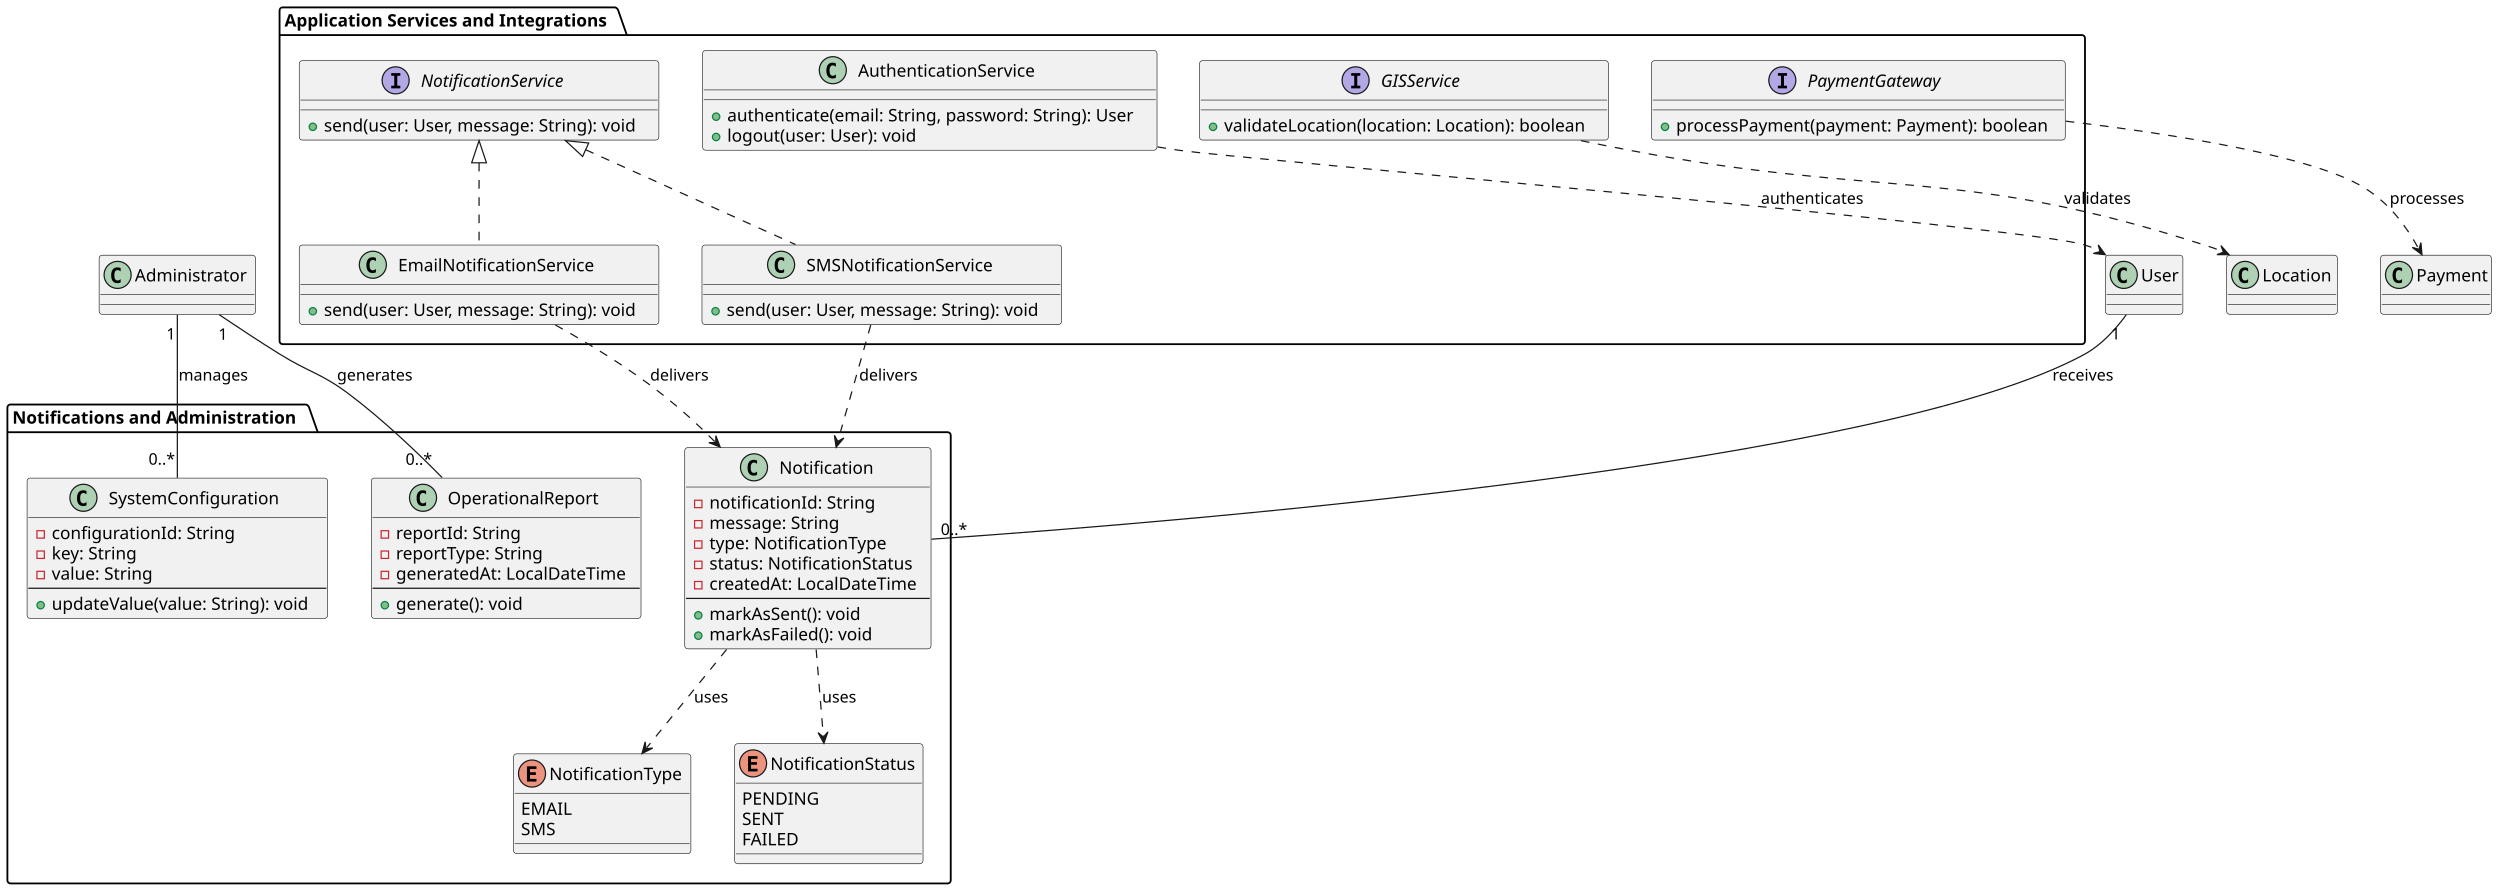
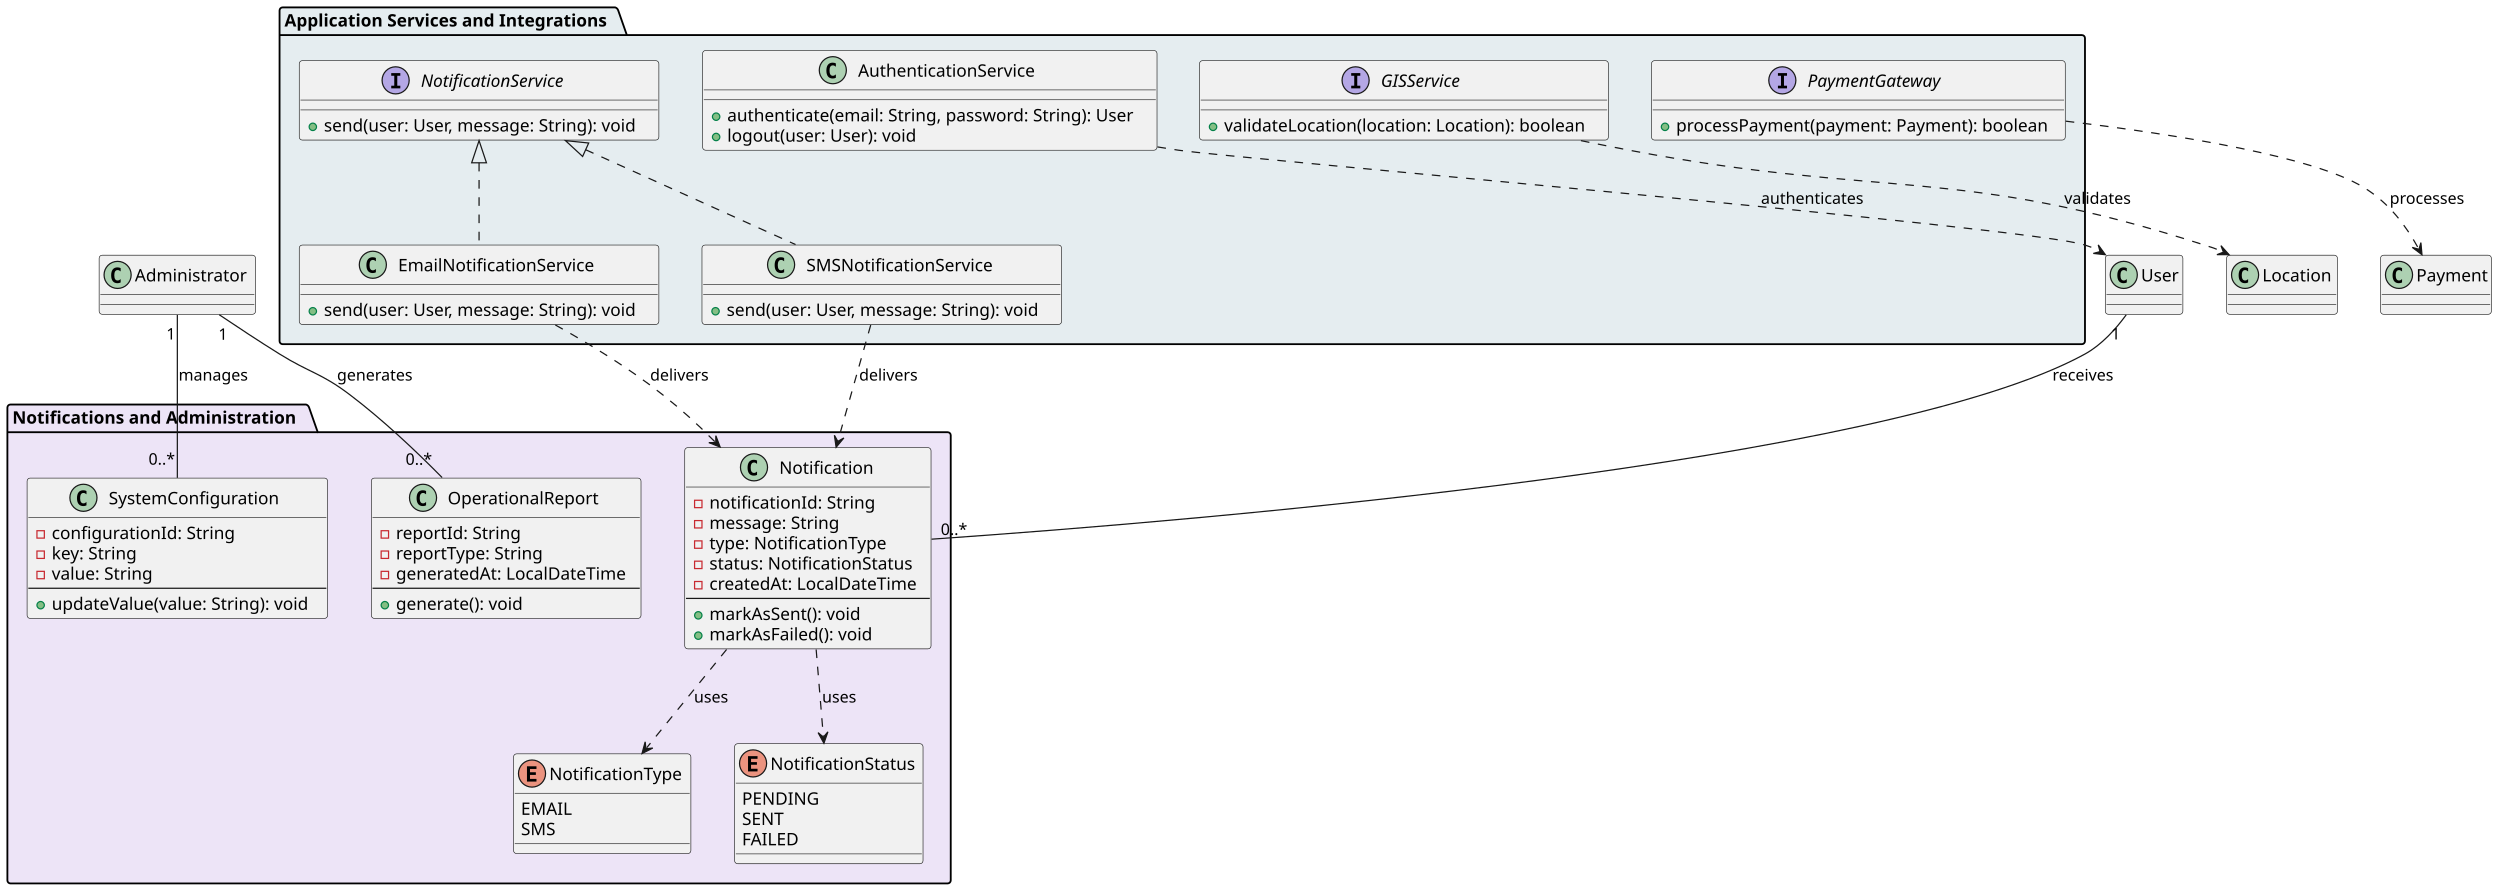
<svg xmlns="http://www.w3.org/2000/svg" contentStyleType="text/css" height="724px" preserveAspectRatio="none" style="width:2030px;height:724px;background:#FFFFFF;" version="1.1" viewBox="0 0 2030 724" width="2030px" zoomAndPan="magnify">
  <defs />
  <g>
    <g id="cluster_Notifications and Administration">
-       <path d="M8.5,328.47 L248.5,328.47 A3.75,3.75 0 0 1 251,330.97 L258,350.958 L769.5,350.958 A2.5,2.5 0 0 1 772,353.458 L772,714.85 A2.5,2.5 0 0 1 769.5,717.35 L8.5,717.35 A2.5,2.5 0 0 1 6,714.85 L6,330.97 A2.5,2.5 0 0 1 8.5,328.47 " fill="none" style="stroke:#000000;stroke-width:1.5;" />
+       <path d="M8.5,328.47 L248.5,328.47 A3.75,3.75 0 0 1 251,330.97 L258,350.958 L769.5,350.958 A2.5,2.5 0 0 1 772,353.458 L772,714.85 A2.5,2.5 0 0 1 769.5,717.35 L8.5,717.35 A2.5,2.5 0 0 1 6,714.85 L6,330.97 A2.5,2.5 0 0 1 8.5,328.47 " fill="#EDE4F7" style="stroke:#000000;stroke-width:1.5;" />
      <line style="stroke:#000000;stroke-width:1.5;" x1="6" x2="258" y1="350.958" y2="350.958" />
      <text fill="#000000" font-family="sans-serif" font-size="14" font-weight="bold" lengthAdjust="spacing" textLength="239" x="10" y="344.005">Notifications and Administration</text>
    </g>
    <g id="cluster_Application Services and Integrations">
-       <path d="M229.5,6 L499.5,6 A3.75,3.75 0 0 1 502,8.5 L509,28.488 L1690.5,28.488 A2.5,2.5 0 0 1 1693,30.988 L1693,276.97 A2.5,2.5 0 0 1 1690.5,279.47 L229.5,279.47 A2.5,2.5 0 0 1 227,276.97 L227,8.5 A2.5,2.5 0 0 1 229.5,6 " fill="none" style="stroke:#000000;stroke-width:1.5;" />
+       <path d="M229.5,6 L499.5,6 A3.75,3.75 0 0 1 502,8.5 L509,28.488 L1690.5,28.488 A2.5,2.5 0 0 1 1693,30.988 L1693,276.97 A2.5,2.5 0 0 1 1690.5,279.47 L229.5,279.47 A2.5,2.5 0 0 1 227,276.97 L227,8.5 A2.5,2.5 0 0 1 229.5,6 " fill="#E5EDF0" style="stroke:#000000;stroke-width:1.5;" />
      <line style="stroke:#000000;stroke-width:1.5;" x1="227" x2="509" y1="28.488" y2="28.488" />
      <text fill="#000000" font-family="sans-serif" font-size="14" font-weight="bold" lengthAdjust="spacing" textLength="269" x="231" y="21.535">Application Services and Integrations</text>
    </g>
    <g id="elem_Notification">
      <rect codeLine="7" fill="#F1F1F1" height="163.418" id="Notification" rx="2.5" ry="2.5" style="stroke:#181818;stroke-width:0.5;" width="200" x="556" y="363.47" />
      <ellipse cx="612.25" cy="379.47" fill="#ADD1B2" rx="11" ry="11" style="stroke:#181818;stroke-width:1.0;" />
      <path d="M614.723,385.613 Q614.142,385.912 613.503,386.061 Q612.864,386.211 612.158,386.211 Q609.651,386.211 608.332,384.559 Q607.012,382.907 607.012,379.786 Q607.012,376.656 608.332,375.005 Q609.651,373.353 612.158,373.353 Q612.864,373.353 613.511,373.502 Q614.159,373.652 614.723,373.95 L614.723,376.673 Q614.092,376.092 613.499,375.822 Q612.905,375.553 612.274,375.553 Q610.93,375.553 610.245,376.619 Q609.56,377.686 609.56,379.786 Q609.56,381.878 610.245,382.944 Q610.93,384.011 612.274,384.011 Q612.905,384.011 613.499,383.741 Q614.092,383.471 614.723,382.89 Z " fill="#000000" />
      <text fill="#000000" font-family="sans-serif" font-size="14" lengthAdjust="spacing" textLength="79" x="632.75" y="384.761">Notification</text>
      <line style="stroke:#181818;stroke-width:0.5;" x1="557" x2="755" y1="395.47" y2="395.47" />
      <rect fill="none" height="6" style="stroke:#C82930;stroke-width:1.0;" width="6" x="564" y="406.214" />
      <text fill="#000000" font-family="sans-serif" font-size="14" lengthAdjust="spacing" textLength="140" x="576" y="413.005">notificationId: String</text>
      <rect fill="none" height="6" style="stroke:#C82930;stroke-width:1.0;" width="6" x="564" y="422.702" />
      <text fill="#000000" font-family="sans-serif" font-size="14" lengthAdjust="spacing" textLength="109" x="576" y="429.493">message: String</text>
      <rect fill="none" height="6" style="stroke:#C82930;stroke-width:1.0;" width="6" x="564" y="439.191" />
      <text fill="#000000" font-family="sans-serif" font-size="14" lengthAdjust="spacing" textLength="149" x="576" y="445.982">type: NotificationType</text>
      <rect fill="none" height="6" style="stroke:#C82930;stroke-width:1.0;" width="6" x="564" y="455.679" />
      <text fill="#000000" font-family="sans-serif" font-size="14" lengthAdjust="spacing" textLength="170" x="576" y="462.47">status: NotificationStatus</text>
      <rect fill="none" height="6" style="stroke:#C82930;stroke-width:1.0;" width="6" x="564" y="472.167" />
      <text fill="#000000" font-family="sans-serif" font-size="14" lengthAdjust="spacing" textLength="174" x="576" y="478.958">createdAt: LocalDateTime</text>
      <line style="stroke:#181818;stroke-width:1.0;" x1="557" x2="755" y1="485.911" y2="485.911" />
      <ellipse cx="567" cy="499.656" fill="#84BE84" rx="3" ry="3" style="stroke:#038048;stroke-width:1.0;" />
      <text fill="#000000" font-family="sans-serif" font-size="14" lengthAdjust="spacing" textLength="129" x="576" y="503.447">markAsSent(): void</text>
      <ellipse cx="567" cy="516.144" fill="#84BE84" rx="3" ry="3" style="stroke:#038048;stroke-width:1.0;" />
      <text fill="#000000" font-family="sans-serif" font-size="14" lengthAdjust="spacing" textLength="140" x="576" y="519.935">markAsFailed(): void</text>
    </g>
    <g id="elem_NotificationType">
      <rect codeLine="18" fill="#F1F1F1" height="80.977" id="NotificationType" rx="2.5" ry="2.5" style="stroke:#181818;stroke-width:0.5;" width="144" x="417" y="612.13" />
      <ellipse cx="432" cy="628.13" fill="#EB937F" rx="11" ry="11" style="stroke:#181818;stroke-width:1.0;" />
      <path d="M435.614,634.63 L427.894,634.63 L427.894,622.237 L435.614,622.237 L435.614,624.395 L430.343,624.395 L430.343,627.068 L435.116,627.068 L435.116,629.226 L430.343,629.226 L430.343,632.472 L435.614,632.472 Z " fill="#000000" />
      <text fill="#000000" font-family="sans-serif" font-size="14" lengthAdjust="spacing" textLength="112" x="446" y="633.421">NotificationType</text>
      <line style="stroke:#181818;stroke-width:0.5;" x1="418" x2="560" y1="644.13" y2="644.13" />
      <text fill="#000000" font-family="sans-serif" font-size="14" lengthAdjust="spacing" textLength="41" x="423" y="661.665">EMAIL</text>
      <text fill="#000000" font-family="sans-serif" font-size="14" lengthAdjust="spacing" textLength="28" x="423" y="678.153">SMS</text>
      <line style="stroke:#181818;stroke-width:0.5;" x1="418" x2="560" y1="685.107" y2="685.107" />
    </g>
    <g id="elem_NotificationStatus">
      <rect codeLine="23" fill="#F1F1F1" height="97.465" id="NotificationStatus" rx="2.5" ry="2.5" style="stroke:#181818;stroke-width:0.5;" width="153" x="596.5" y="603.89" />
      <ellipse cx="611.5" cy="619.89" fill="#EB937F" rx="11" ry="11" style="stroke:#181818;stroke-width:1.0;" />
      <path d="M615.114,626.39 L607.394,626.39 L607.394,613.997 L615.114,613.997 L615.114,616.155 L609.843,616.155 L609.843,618.828 L614.616,618.828 L614.616,620.986 L609.843,620.986 L609.843,624.232 L615.114,624.232 Z " fill="#000000" />
      <text fill="#000000" font-family="sans-serif" font-size="14" lengthAdjust="spacing" textLength="121" x="625.5" y="625.181">NotificationStatus</text>
      <line style="stroke:#181818;stroke-width:0.5;" x1="597.5" x2="748.5" y1="635.89" y2="635.89" />
      <text fill="#000000" font-family="sans-serif" font-size="14" lengthAdjust="spacing" textLength="60" x="602.5" y="653.425">PENDING</text>
      <text fill="#000000" font-family="sans-serif" font-size="14" lengthAdjust="spacing" textLength="35" x="602.5" y="669.913">SENT</text>
      <text fill="#000000" font-family="sans-serif" font-size="14" lengthAdjust="spacing" textLength="47" x="602.5" y="686.402">FAILED</text>
      <line style="stroke:#181818;stroke-width:0.5;" x1="597.5" x2="748.5" y1="693.355" y2="693.355" />
    </g>
    <g id="elem_SystemConfiguration">
      <rect codeLine="29" fill="#F1F1F1" height="113.953" id="SystemConfiguration" rx="2.5" ry="2.5" style="stroke:#181818;stroke-width:0.5;" width="244" x="22" y="388.2" />
      <ellipse cx="67.75" cy="404.2" fill="#ADD1B2" rx="11" ry="11" style="stroke:#181818;stroke-width:1.0;" />
      <path d="M70.223,410.343 Q69.642,410.642 69.003,410.791 Q68.364,410.941 67.658,410.941 Q65.151,410.941 63.831,409.289 Q62.512,407.637 62.512,404.516 Q62.512,401.387 63.831,399.735 Q65.151,398.083 67.658,398.083 Q68.364,398.083 69.011,398.232 Q69.659,398.382 70.223,398.68 L70.223,401.403 Q69.592,400.822 68.999,400.552 Q68.405,400.283 67.774,400.283 Q66.43,400.283 65.745,401.349 Q65.06,402.416 65.06,404.516 Q65.06,406.608 65.745,407.674 Q66.43,408.741 67.774,408.741 Q68.405,408.741 68.999,408.471 Q69.592,408.202 70.223,407.62 Z " fill="#000000" />
      <text fill="#000000" font-family="sans-serif" font-size="14" lengthAdjust="spacing" textLength="144" x="88.25" y="409.491">SystemConfiguration</text>
      <line style="stroke:#181818;stroke-width:0.5;" x1="23" x2="265" y1="420.2" y2="420.2" />
      <rect fill="none" height="6" style="stroke:#C82930;stroke-width:1.0;" width="6" x="30" y="430.944" />
      <text fill="#000000" font-family="sans-serif" font-size="14" lengthAdjust="spacing" textLength="155" x="42" y="437.735">configurationId: String</text>
      <rect fill="none" height="6" style="stroke:#C82930;stroke-width:1.0;" width="6" x="30" y="447.432" />
      <text fill="#000000" font-family="sans-serif" font-size="14" lengthAdjust="spacing" textLength="72" x="42" y="454.223">key: String</text>
      <rect fill="none" height="6" style="stroke:#C82930;stroke-width:1.0;" width="6" x="30" y="463.921" />
      <text fill="#000000" font-family="sans-serif" font-size="14" lengthAdjust="spacing" textLength="85" x="42" y="470.712">value: String</text>
      <line style="stroke:#181818;stroke-width:1.0;" x1="23" x2="265" y1="477.665" y2="477.665" />
      <ellipse cx="33" cy="491.409" fill="#84BE84" rx="3" ry="3" style="stroke:#038048;stroke-width:1.0;" />
      <text fill="#000000" font-family="sans-serif" font-size="14" lengthAdjust="spacing" textLength="218" x="42" y="495.2">updateValue(value: String): void</text>
    </g>
    <g id="elem_OperationalReport">
      <rect codeLine="37" fill="#F1F1F1" height="113.953" id="OperationalReport" rx="2.5" ry="2.5" style="stroke:#181818;stroke-width:0.5;" width="219" x="301.5" y="388.2" />
      <ellipse cx="343.5" cy="404.2" fill="#ADD1B2" rx="11" ry="11" style="stroke:#181818;stroke-width:1.0;" />
      <path d="M345.973,410.343 Q345.392,410.642 344.753,410.791 Q344.114,410.941 343.408,410.941 Q340.901,410.941 339.582,409.289 Q338.262,407.637 338.262,404.516 Q338.262,401.387 339.582,399.735 Q340.901,398.083 343.408,398.083 Q344.114,398.083 344.761,398.232 Q345.409,398.382 345.973,398.68 L345.973,401.403 Q345.342,400.822 344.749,400.552 Q344.155,400.283 343.524,400.283 Q342.18,400.283 341.495,401.349 Q340.81,402.416 340.81,404.516 Q340.81,406.608 341.495,407.674 Q342.18,408.741 343.524,408.741 Q344.155,408.741 344.749,408.471 Q345.342,408.202 345.973,407.62 Z " fill="#000000" />
      <text fill="#000000" font-family="sans-serif" font-size="14" lengthAdjust="spacing" textLength="127" x="363.5" y="409.491">OperationalReport</text>
      <line style="stroke:#181818;stroke-width:0.5;" x1="302.5" x2="519.5" y1="420.2" y2="420.2" />
      <rect fill="none" height="6" style="stroke:#C82930;stroke-width:1.0;" width="6" x="309.5" y="430.944" />
      <text fill="#000000" font-family="sans-serif" font-size="14" lengthAdjust="spacing" textLength="105" x="321.5" y="437.735">reportId: String</text>
      <rect fill="none" height="6" style="stroke:#C82930;stroke-width:1.0;" width="6" x="309.5" y="447.432" />
      <text fill="#000000" font-family="sans-serif" font-size="14" lengthAdjust="spacing" textLength="125" x="321.5" y="454.223">reportType: String</text>
      <rect fill="none" height="6" style="stroke:#C82930;stroke-width:1.0;" width="6" x="309.5" y="463.921" />
      <text fill="#000000" font-family="sans-serif" font-size="14" lengthAdjust="spacing" textLength="193" x="321.5" y="470.712">generatedAt: LocalDateTime</text>
      <line style="stroke:#181818;stroke-width:1.0;" x1="302.5" x2="519.5" y1="477.665" y2="477.665" />
      <ellipse cx="312.5" cy="491.409" fill="#84BE84" rx="3" ry="3" style="stroke:#038048;stroke-width:1.0;" />
      <text fill="#000000" font-family="sans-serif" font-size="14" lengthAdjust="spacing" textLength="108" x="321.5" y="495.2">generate(): void</text>
    </g>
    <g id="elem_NotificationService">
      <rect codeLine="52" fill="#F1F1F1" height="64.488" id="NotificationService" rx="2.5" ry="2.5" style="stroke:#181818;stroke-width:0.5;" width="292" x="243" y="49.25" />
      <ellipse cx="321.25" cy="65.25" fill="#B4A7E5" rx="11" ry="11" style="stroke:#181818;stroke-width:1.0;" />
      <path d="M317.678,61.515 L317.678,59.357 L325.057,59.357 L325.057,61.515 L322.592,61.515 L322.592,69.592 L325.057,69.592 L325.057,71.75 L317.678,71.75 L317.678,69.592 L320.143,69.592 L320.143,61.515 Z " fill="#000000" />
      <text fill="#000000" font-family="sans-serif" font-size="14" font-style="italic" lengthAdjust="spacing" textLength="127" x="341.75" y="70.541">NotificationService</text>
      <line style="stroke:#181818;stroke-width:0.5;" x1="244" x2="534" y1="81.25" y2="81.25" />
      <line style="stroke:#181818;stroke-width:0.5;" x1="244" x2="534" y1="89.25" y2="89.25" />
      <ellipse cx="254" cy="102.994" fill="#84BE84" rx="3" ry="3" style="stroke:#038048;stroke-width:1.0;" />
      <text fill="#000000" font-family="sans-serif" font-size="14" lengthAdjust="spacing" textLength="266" x="263" y="106.785">send(user: User, message: String): void</text>
    </g>
    <g id="elem_EmailNotificationService">
      <rect codeLine="56" fill="#F1F1F1" height="64.488" id="EmailNotificationService" rx="2.5" ry="2.5" style="stroke:#181818;stroke-width:0.5;" width="292" x="243" y="198.98" />
      <ellipse cx="302.75" cy="214.98" fill="#ADD1B2" rx="11" ry="11" style="stroke:#181818;stroke-width:1.0;" />
      <path d="M305.223,221.123 Q304.642,221.422 304.003,221.571 Q303.364,221.721 302.658,221.721 Q300.151,221.721 298.832,220.069 Q297.512,218.417 297.512,215.296 Q297.512,212.167 298.832,210.515 Q300.151,208.863 302.658,208.863 Q303.364,208.863 304.011,209.012 Q304.659,209.162 305.223,209.46 L305.223,212.183 Q304.592,211.602 303.999,211.332 Q303.405,211.062 302.774,211.062 Q301.43,211.062 300.745,212.129 Q300.06,213.196 300.06,215.296 Q300.06,217.388 300.745,218.454 Q301.43,219.521 302.774,219.521 Q303.405,219.521 303.999,219.251 Q304.592,218.982 305.223,218.4 Z " fill="#000000" />
      <text fill="#000000" font-family="sans-serif" font-size="14" lengthAdjust="spacing" textLength="164" x="323.25" y="220.271">EmailNotificationService</text>
      <line style="stroke:#181818;stroke-width:0.5;" x1="244" x2="534" y1="230.98" y2="230.98" />
      <line style="stroke:#181818;stroke-width:0.5;" x1="244" x2="534" y1="238.98" y2="238.98" />
      <ellipse cx="254" cy="252.724" fill="#84BE84" rx="3" ry="3" style="stroke:#038048;stroke-width:1.0;" />
      <text fill="#000000" font-family="sans-serif" font-size="14" lengthAdjust="spacing" textLength="266" x="263" y="256.515">send(user: User, message: String): void</text>
    </g>
    <g id="elem_SMSNotificationService">
      <rect codeLine="60" fill="#F1F1F1" height="64.488" id="SMSNotificationService" rx="2.5" ry="2.5" style="stroke:#181818;stroke-width:0.5;" width="292" x="570" y="198.98" />
      <ellipse cx="634.25" cy="214.98" fill="#ADD1B2" rx="11" ry="11" style="stroke:#181818;stroke-width:1.0;" />
      <path d="M636.723,221.123 Q636.142,221.422 635.503,221.571 Q634.864,221.721 634.158,221.721 Q631.651,221.721 630.332,220.069 Q629.012,218.417 629.012,215.296 Q629.012,212.167 630.332,210.515 Q631.651,208.863 634.158,208.863 Q634.864,208.863 635.511,209.012 Q636.159,209.162 636.723,209.46 L636.723,212.183 Q636.092,211.602 635.499,211.332 Q634.905,211.062 634.274,211.062 Q632.93,211.062 632.245,212.129 Q631.56,213.196 631.56,215.296 Q631.56,217.388 632.245,218.454 Q632.93,219.521 634.274,219.521 Q634.905,219.521 635.499,219.251 Q636.092,218.982 636.723,218.4 Z " fill="#000000" />
      <text fill="#000000" font-family="sans-serif" font-size="14" lengthAdjust="spacing" textLength="155" x="654.75" y="220.271">SMSNotificationService</text>
      <line style="stroke:#181818;stroke-width:0.5;" x1="571" x2="861" y1="230.98" y2="230.98" />
      <line style="stroke:#181818;stroke-width:0.5;" x1="571" x2="861" y1="238.98" y2="238.98" />
      <ellipse cx="581" cy="252.724" fill="#84BE84" rx="3" ry="3" style="stroke:#038048;stroke-width:1.0;" />
      <text fill="#000000" font-family="sans-serif" font-size="14" lengthAdjust="spacing" textLength="266" x="590" y="256.515">send(user: User, message: String): void</text>
    </g>
    <g id="elem_AuthenticationService">
      <rect codeLine="64" fill="#F1F1F1" height="80.977" id="AuthenticationService" rx="2.5" ry="2.5" style="stroke:#181818;stroke-width:0.5;" width="369" x="570.5" y="41" />
      <ellipse cx="676.25" cy="57" fill="#ADD1B2" rx="11" ry="11" style="stroke:#181818;stroke-width:1.0;" />
      <path d="M678.723,63.143 Q678.142,63.442 677.503,63.591 Q676.864,63.741 676.158,63.741 Q673.651,63.741 672.332,62.089 Q671.012,60.437 671.012,57.316 Q671.012,54.187 672.332,52.535 Q673.651,50.883 676.158,50.883 Q676.864,50.883 677.511,51.032 Q678.159,51.182 678.723,51.48 L678.723,54.203 Q678.092,53.622 677.499,53.352 Q676.905,53.083 676.274,53.083 Q674.93,53.083 674.245,54.149 Q673.56,55.216 673.56,57.316 Q673.56,59.408 674.245,60.474 Q674.93,61.541 676.274,61.541 Q676.905,61.541 677.499,61.271 Q678.092,61.002 678.723,60.42 Z " fill="#000000" />
      <text fill="#000000" font-family="sans-serif" font-size="14" lengthAdjust="spacing" textLength="149" x="696.75" y="62.291">AuthenticationService</text>
      <line style="stroke:#181818;stroke-width:0.5;" x1="571.5" x2="938.5" y1="73" y2="73" />
      <line style="stroke:#181818;stroke-width:0.5;" x1="571.5" x2="938.5" y1="81" y2="81" />
      <ellipse cx="581.5" cy="94.744" fill="#84BE84" rx="3" ry="3" style="stroke:#038048;stroke-width:1.0;" />
      <text fill="#000000" font-family="sans-serif" font-size="14" lengthAdjust="spacing" textLength="343" x="590.5" y="98.535">authenticate(email: String, password: String): User</text>
      <ellipse cx="581.5" cy="111.232" fill="#84BE84" rx="3" ry="3" style="stroke:#038048;stroke-width:1.0;" />
      <text fill="#000000" font-family="sans-serif" font-size="14" lengthAdjust="spacing" textLength="161" x="590.5" y="115.023">logout(user: User): void</text>
    </g>
    <g id="elem_GISService">
      <rect codeLine="69" fill="#F1F1F1" height="64.488" id="GISService" rx="2.5" ry="2.5" style="stroke:#181818;stroke-width:0.5;" width="332" x="974" y="49.25" />
      <ellipse cx="1100.75" cy="65.25" fill="#B4A7E5" rx="11" ry="11" style="stroke:#181818;stroke-width:1.0;" />
      <path d="M1097.178,61.515 L1097.178,59.357 L1104.557,59.357 L1104.557,61.515 L1102.092,61.515 L1102.092,69.592 L1104.557,69.592 L1104.557,71.75 L1097.178,71.75 L1097.178,69.592 L1099.643,69.592 L1099.643,61.515 Z " fill="#000000" />
      <text fill="#000000" font-family="sans-serif" font-size="14" font-style="italic" lengthAdjust="spacing" textLength="70" x="1121.25" y="70.541">GISService</text>
      <line style="stroke:#181818;stroke-width:0.5;" x1="975" x2="1305" y1="81.25" y2="81.25" />
      <line style="stroke:#181818;stroke-width:0.5;" x1="975" x2="1305" y1="89.25" y2="89.25" />
      <ellipse cx="985" cy="102.994" fill="#84BE84" rx="3" ry="3" style="stroke:#038048;stroke-width:1.0;" />
      <text fill="#000000" font-family="sans-serif" font-size="14" lengthAdjust="spacing" textLength="306" x="994" y="106.785">validateLocation(location: Location): boolean</text>
    </g>
    <g id="elem_PaymentGateway">
      <rect codeLine="73" fill="#F1F1F1" height="64.488" id="PaymentGateway" rx="2.5" ry="2.5" style="stroke:#181818;stroke-width:0.5;" width="336" x="1341" y="49.25" />
      <ellipse cx="1447.25" cy="65.25" fill="#B4A7E5" rx="11" ry="11" style="stroke:#181818;stroke-width:1.0;" />
      <path d="M1443.678,61.515 L1443.678,59.357 L1451.057,59.357 L1451.057,61.515 L1448.592,61.515 L1448.592,69.592 L1451.057,69.592 L1451.057,71.75 L1443.678,71.75 L1443.678,69.592 L1446.143,69.592 L1446.143,61.515 Z " fill="#000000" />
      <text fill="#000000" font-family="sans-serif" font-size="14" font-style="italic" lengthAdjust="spacing" textLength="115" x="1467.75" y="70.541">PaymentGateway</text>
      <line style="stroke:#181818;stroke-width:0.5;" x1="1342" x2="1676" y1="81.25" y2="81.25" />
      <line style="stroke:#181818;stroke-width:0.5;" x1="1342" x2="1676" y1="89.25" y2="89.25" />
      <ellipse cx="1352" cy="102.994" fill="#84BE84" rx="3" ry="3" style="stroke:#038048;stroke-width:1.0;" />
      <text fill="#000000" font-family="sans-serif" font-size="14" lengthAdjust="spacing" textLength="310" x="1361" y="106.785">processPayment(payment: Payment): boolean</text>
    </g>
    <g id="elem_User">
      <rect fill="#F1F1F1" height="48" id="User" rx="2.5" ry="2.5" style="stroke:#181818;stroke-width:0.5;" width="63" x="1709.5" y="207.22" />
      <ellipse cx="1724.5" cy="223.22" fill="#ADD1B2" rx="11" ry="11" style="stroke:#181818;stroke-width:1.0;" />
      <path d="M1726.973,229.363 Q1726.392,229.662 1725.753,229.811 Q1725.114,229.961 1724.408,229.961 Q1721.901,229.961 1720.582,228.309 Q1719.262,226.657 1719.262,223.536 Q1719.262,220.406 1720.582,218.755 Q1721.901,217.103 1724.408,217.103 Q1725.114,217.103 1725.761,217.252 Q1726.409,217.402 1726.973,217.701 L1726.973,220.423 Q1726.342,219.842 1725.749,219.572 Q1725.155,219.303 1724.524,219.303 Q1723.18,219.303 1722.495,220.369 Q1721.81,221.436 1721.81,223.536 Q1721.81,225.628 1722.495,226.694 Q1723.18,227.761 1724.524,227.761 Q1725.155,227.761 1725.749,227.491 Q1726.342,227.221 1726.973,226.64 Z " fill="#000000" />
      <text fill="#000000" font-family="sans-serif" font-size="14" lengthAdjust="spacing" textLength="31" x="1738.5" y="228.511">User</text>
      <line style="stroke:#181818;stroke-width:0.5;" x1="1710.5" x2="1771.5" y1="239.22" y2="239.22" />
      <line style="stroke:#181818;stroke-width:0.5;" x1="1710.5" x2="1771.5" y1="247.22" y2="247.22" />
    </g>
    <g id="elem_Administrator">
      <rect fill="#F1F1F1" height="48" id="Administrator" rx="2.5" ry="2.5" style="stroke:#181818;stroke-width:0.5;" width="127" x="80.5" y="207.22" />
      <ellipse cx="95.5" cy="223.22" fill="#ADD1B2" rx="11" ry="11" style="stroke:#181818;stroke-width:1.0;" />
      <path d="M97.973,229.363 Q97.392,229.662 96.753,229.811 Q96.114,229.961 95.408,229.961 Q92.901,229.961 91.582,228.309 Q90.262,226.657 90.262,223.536 Q90.262,220.406 91.582,218.755 Q92.901,217.103 95.408,217.103 Q96.114,217.103 96.761,217.252 Q97.409,217.402 97.973,217.701 L97.973,220.423 Q97.342,219.842 96.749,219.572 Q96.155,219.303 95.524,219.303 Q94.18,219.303 93.495,220.369 Q92.81,221.436 92.81,223.536 Q92.81,225.628 93.495,226.694 Q94.18,227.761 95.524,227.761 Q96.155,227.761 96.749,227.491 Q97.342,227.221 97.973,226.64 Z " fill="#000000" />
      <text fill="#000000" font-family="sans-serif" font-size="14" lengthAdjust="spacing" textLength="95" x="109.5" y="228.511">Administrator</text>
      <line style="stroke:#181818;stroke-width:0.5;" x1="81.5" x2="206.5" y1="239.22" y2="239.22" />
      <line style="stroke:#181818;stroke-width:0.5;" x1="81.5" x2="206.5" y1="247.22" y2="247.22" />
    </g>
    <g id="elem_Location">
      <rect fill="#F1F1F1" height="48" id="Location" rx="2.5" ry="2.5" style="stroke:#181818;stroke-width:0.5;" width="90" x="1808" y="207.22" />
      <ellipse cx="1823" cy="223.22" fill="#ADD1B2" rx="11" ry="11" style="stroke:#181818;stroke-width:1.0;" />
      <path d="M1825.473,229.363 Q1824.892,229.662 1824.253,229.811 Q1823.614,229.961 1822.908,229.961 Q1820.401,229.961 1819.082,228.309 Q1817.762,226.657 1817.762,223.536 Q1817.762,220.406 1819.082,218.755 Q1820.401,217.103 1822.908,217.103 Q1823.614,217.103 1824.261,217.252 Q1824.909,217.402 1825.473,217.701 L1825.473,220.423 Q1824.842,219.842 1824.249,219.572 Q1823.655,219.303 1823.024,219.303 Q1821.68,219.303 1820.995,220.369 Q1820.31,221.436 1820.31,223.536 Q1820.31,225.628 1820.995,226.694 Q1821.68,227.761 1823.024,227.761 Q1823.655,227.761 1824.249,227.491 Q1824.842,227.221 1825.473,226.64 Z " fill="#000000" />
      <text fill="#000000" font-family="sans-serif" font-size="14" lengthAdjust="spacing" textLength="58" x="1837" y="228.511">Location</text>
      <line style="stroke:#181818;stroke-width:0.5;" x1="1809" x2="1897" y1="239.22" y2="239.22" />
      <line style="stroke:#181818;stroke-width:0.5;" x1="1809" x2="1897" y1="247.22" y2="247.22" />
    </g>
    <g id="elem_Payment">
      <rect fill="#F1F1F1" height="48" id="Payment" rx="2.5" ry="2.5" style="stroke:#181818;stroke-width:0.5;" width="90" x="1933" y="207.22" />
      <ellipse cx="1948" cy="223.22" fill="#ADD1B2" rx="11" ry="11" style="stroke:#181818;stroke-width:1.0;" />
      <path d="M1950.473,229.363 Q1949.892,229.662 1949.253,229.811 Q1948.614,229.961 1947.908,229.961 Q1945.401,229.961 1944.082,228.309 Q1942.762,226.657 1942.762,223.536 Q1942.762,220.406 1944.082,218.755 Q1945.401,217.103 1947.908,217.103 Q1948.614,217.103 1949.261,217.252 Q1949.909,217.402 1950.473,217.701 L1950.473,220.423 Q1949.842,219.842 1949.249,219.572 Q1948.655,219.303 1948.024,219.303 Q1946.68,219.303 1945.995,220.369 Q1945.31,221.436 1945.31,223.536 Q1945.31,225.628 1945.995,226.694 Q1946.68,227.761 1948.024,227.761 Q1948.655,227.761 1949.249,227.491 Q1949.842,227.221 1950.473,226.64 Z " fill="#000000" />
      <text fill="#000000" font-family="sans-serif" font-size="14" lengthAdjust="spacing" textLength="58" x="1962" y="228.511">Payment</text>
      <line style="stroke:#181818;stroke-width:0.5;" x1="1934" x2="2022" y1="239.22" y2="239.22" />
      <line style="stroke:#181818;stroke-width:0.5;" x1="1934" x2="2022" y1="247.22" y2="247.22" />
    </g>
    <g id="link_User_Notification">
      <path codeLine="83" d="M1726.48,255.65 C1718.12,267.1 1706.58,280 1693,287.47 C1532.55,375.69 984.14,422.01 756.4,437.82 " fill="none" id="User-Notification" style="stroke:#181818;stroke-width:1.0;" />
      <text fill="#000000" font-family="sans-serif" font-size="13" lengthAdjust="spacing" textLength="51" x="1666.57" y="309.038">receives</text>
      <text fill="#000000" font-family="sans-serif" font-size="13" lengthAdjust="spacing" textLength="8" x="1714.197" y="275.638">1</text>
      <text fill="#000000" font-family="sans-serif" font-size="13" lengthAdjust="spacing" textLength="22" x="763.885" y="434.401">0..*</text>
    </g>
    <g id="link_Notification_NotificationType">
      <path codeLine="85" d="M590,527.37 C566.38,556.42 544.605,583.214 525.095,607.214 " fill="none" id="Notification-to-NotificationType" style="stroke:#181818;stroke-width:1.0;stroke-dasharray:7.0,7.0;" />
      <polygon fill="#181818" points="521.31,611.87,530.091,607.409,524.464,607.99,523.883,602.363,521.31,611.87" style="stroke:#181818;stroke-width:1.0;" />
      <text fill="#000000" font-family="sans-serif" font-size="13" lengthAdjust="spacing" textLength="29" x="563.5" y="570.458">uses</text>
    </g>
    <g id="link_Notification_NotificationStatus">
      <path codeLine="86" d="M662.72,527.37 C664.85,553.17 666.644,574.88 668.524,597.561 " fill="none" id="Notification-to-NotificationStatus" style="stroke:#181818;stroke-width:1.0;stroke-dasharray:7.0,7.0;" />
      <polygon fill="#181818" points="669.02,603.54,672.263,594.24,668.607,598.557,664.29,594.901,669.02,603.54" style="stroke:#181818;stroke-width:1.0;" />
      <text fill="#000000" font-family="sans-serif" font-size="13" lengthAdjust="spacing" textLength="29" x="667.52" y="570.458">uses</text>
    </g>
    <g id="link_NotificationService_EmailNotificationService">
      <path codeLine="89" d="M389,132.18 C389,157.11 389,173.67 389,198.58 " fill="none" id="NotificationService-backto-EmailNotificationService" style="stroke:#181818;stroke-width:1.0;stroke-dasharray:7.0,7.0;" />
      <polygon fill="none" points="389,114.18,383,132.18,395,132.18,389,114.18" style="stroke:#181818;stroke-width:1.0;" />
    </g>
    <g id="link_NotificationService_SMSNotificationService">
      <path codeLine="90" d="M475.553,121.592 C530.723,146.522 590.82,173.67 645.97,198.58 " fill="none" id="NotificationService-backto-SMSNotificationService" style="stroke:#181818;stroke-width:1.0;stroke-dasharray:7.0,7.0;" />
      <polygon fill="none" points="459.15,114.18,473.082,127.06,478.024,116.124,459.15,114.18" style="stroke:#181818;stroke-width:1.0;" />
    </g>
    <g id="link_EmailNotificationService_Notification">
      <path codeLine="92" d="M450.91,263.86 C478.69,279.3 511.18,299.13 538,320.47 C554.03,333.21 565.769,343.816 580.529,358.726 " fill="none" id="EmailNotificationService-to-Notification" style="stroke:#181818;stroke-width:1.0;stroke-dasharray:7.0,7.0;" />
      <polygon fill="#181818" points="584.75,362.99,581.261,353.78,581.232,359.437,575.576,359.408,584.75,362.99" style="stroke:#181818;stroke-width:1.0;" />
      <text fill="#000000" font-family="sans-serif" font-size="13" lengthAdjust="spacing" textLength="49" x="527.87" y="309.038">delivers</text>
    </g>
    <g id="link_SMSNotificationService_Notification">
      <path codeLine="93" d="M707.02,263.95 C699.6,290.17 690.364,322.787 680.564,357.417 " fill="none" id="SMSNotificationService-to-Notification" style="stroke:#181818;stroke-width:1.0;stroke-dasharray:7.0,7.0;" />
      <polygon fill="#181818" points="678.93,363.19,685.23,355.619,680.292,358.379,677.532,353.441,678.93,363.19" style="stroke:#181818;stroke-width:1.0;" />
      <text fill="#000000" font-family="sans-serif" font-size="13" lengthAdjust="spacing" textLength="49" x="697.59" y="309.038">delivers</text>
    </g>
    <g id="link_AuthenticationService_User">
      <path codeLine="96" d="M939.82,119.3 C945.61,120.24 951.35,121.13 957,121.98 C997.66,128.07 1654.25,185.24 1693,198.98 C1698.62,200.97 1699.06,200.739 1704.37,203.82 " fill="none" id="AuthenticationService-to-User" style="stroke:#181818;stroke-width:1.0;stroke-dasharray:7.0,7.0;" />
      <polygon fill="#181818" points="1709.56,206.83,1703.782,198.854,1705.235,204.321,1699.768,205.774,1709.56,206.83" style="stroke:#181818;stroke-width:1.0;" />
      <text fill="#000000" font-family="sans-serif" font-size="13" lengthAdjust="spacing" textLength="85" x="1429.9" y="165.548">authenticates</text>
    </g>
    <g id="link_Administrator_SystemConfiguration">
      <path codeLine="99" d="M144,255.72 C144,287.4 144,344.84 144,388.01 " fill="none" id="Administrator-SystemConfiguration" style="stroke:#181818;stroke-width:1.0;" />
      <text fill="#000000" font-family="sans-serif" font-size="13" lengthAdjust="spacing" textLength="56" x="145" y="309.038">manages</text>
      <text fill="#000000" font-family="sans-serif" font-size="13" lengthAdjust="spacing" textLength="8" x="135.075" y="275.724">1</text>
      <text fill="#000000" font-family="sans-serif" font-size="13" lengthAdjust="spacing" textLength="22" x="120.591" y="377.313">0..*</text>
    </g>
    <g id="link_Administrator_OperationalReport">
      <path codeLine="100" d="M178.01,255.56 C192.91,265.59 210.68,277.33 227,287.47 C251.86,302.92 260.67,302.79 284,320.47 C310.37,340.45 336.99,365.47 359,387.76 " fill="none" id="Administrator-OperationalReport" style="stroke:#181818;stroke-width:1.0;" />
      <text fill="#000000" font-family="sans-serif" font-size="13" lengthAdjust="spacing" textLength="61" x="273.64" y="309.038">generates</text>
      <text fill="#000000" font-family="sans-serif" font-size="13" lengthAdjust="spacing" textLength="8" x="177.325" y="275.927">1</text>
      <text fill="#000000" font-family="sans-serif" font-size="13" lengthAdjust="spacing" textLength="22" x="329.322" y="377.436">0..*</text>
    </g>
    <g id="link_GISService_Location">
      <path codeLine="103" d="M1283.72,114.2 C1296.98,116.92 1310.23,119.55 1323,121.98 C1529.65,161.29 1589.79,134.43 1790,198.98 C1796.62,201.11 1797.95,201.385 1804.52,204.345 " fill="none" id="GISService-to-Location" style="stroke:#181818;stroke-width:1.0;stroke-dasharray:7.0,7.0;" />
      <polygon fill="#181818" points="1809.99,206.81,1803.427,199.466,1805.431,204.756,1800.141,206.76,1809.99,206.81" style="stroke:#181818;stroke-width:1.0;" />
      <text fill="#000000" font-family="sans-serif" font-size="13" lengthAdjust="spacing" textLength="56" x="1676.15" y="165.548">validates</text>
    </g>
    <g id="link_PaymentGateway_Payment">
      <path codeLine="104" d="M1677.35,98.38 C1771.77,109.72 1878.52,127.36 1919,151.98 C1940.37,164.97 1953.735,183.596 1963.725,201.566 " fill="none" id="PaymentGateway-to-Payment" style="stroke:#181818;stroke-width:1.0;stroke-dasharray:7.0,7.0;" />
      <polygon fill="#181818" points="1966.64,206.81,1965.763,197,1964.21,202.44,1958.771,200.887,1966.64,206.81" style="stroke:#181818;stroke-width:1.0;" />
      <text fill="#000000" font-family="sans-serif" font-size="13" lengthAdjust="spacing" textLength="63" x="1940.43" y="165.548">processes</text>
    </g>
  </g>
</svg>
